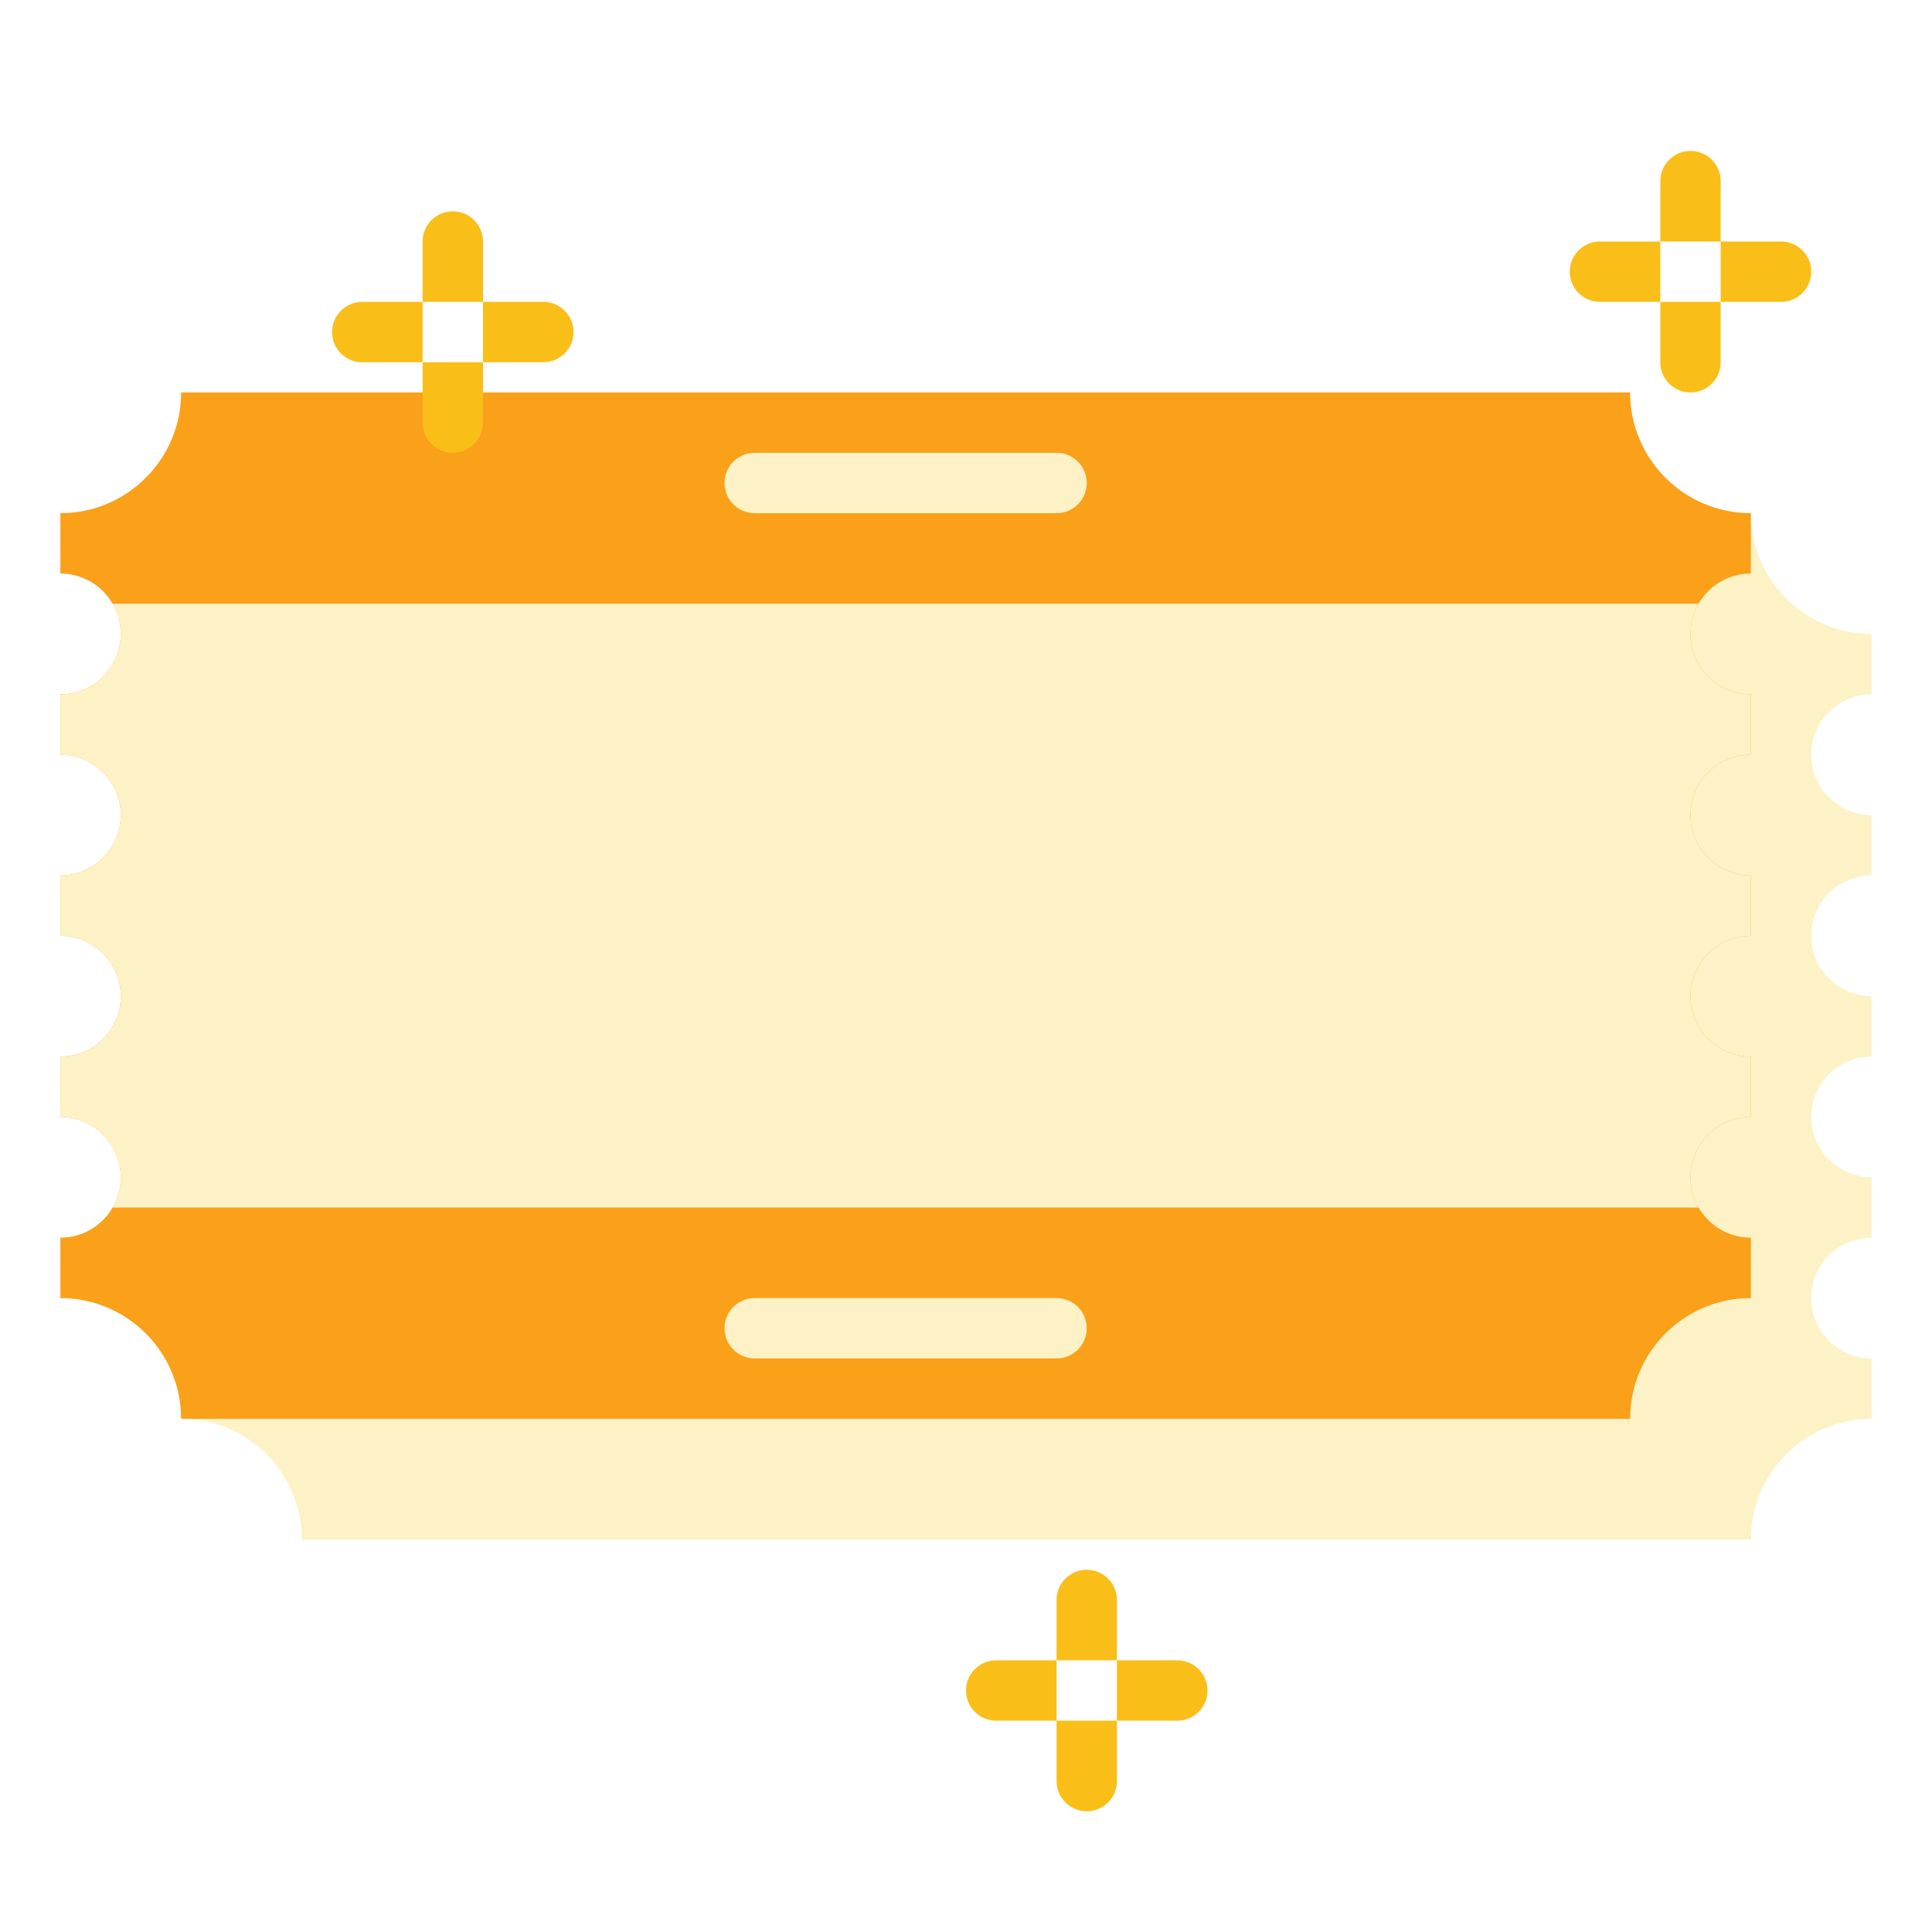
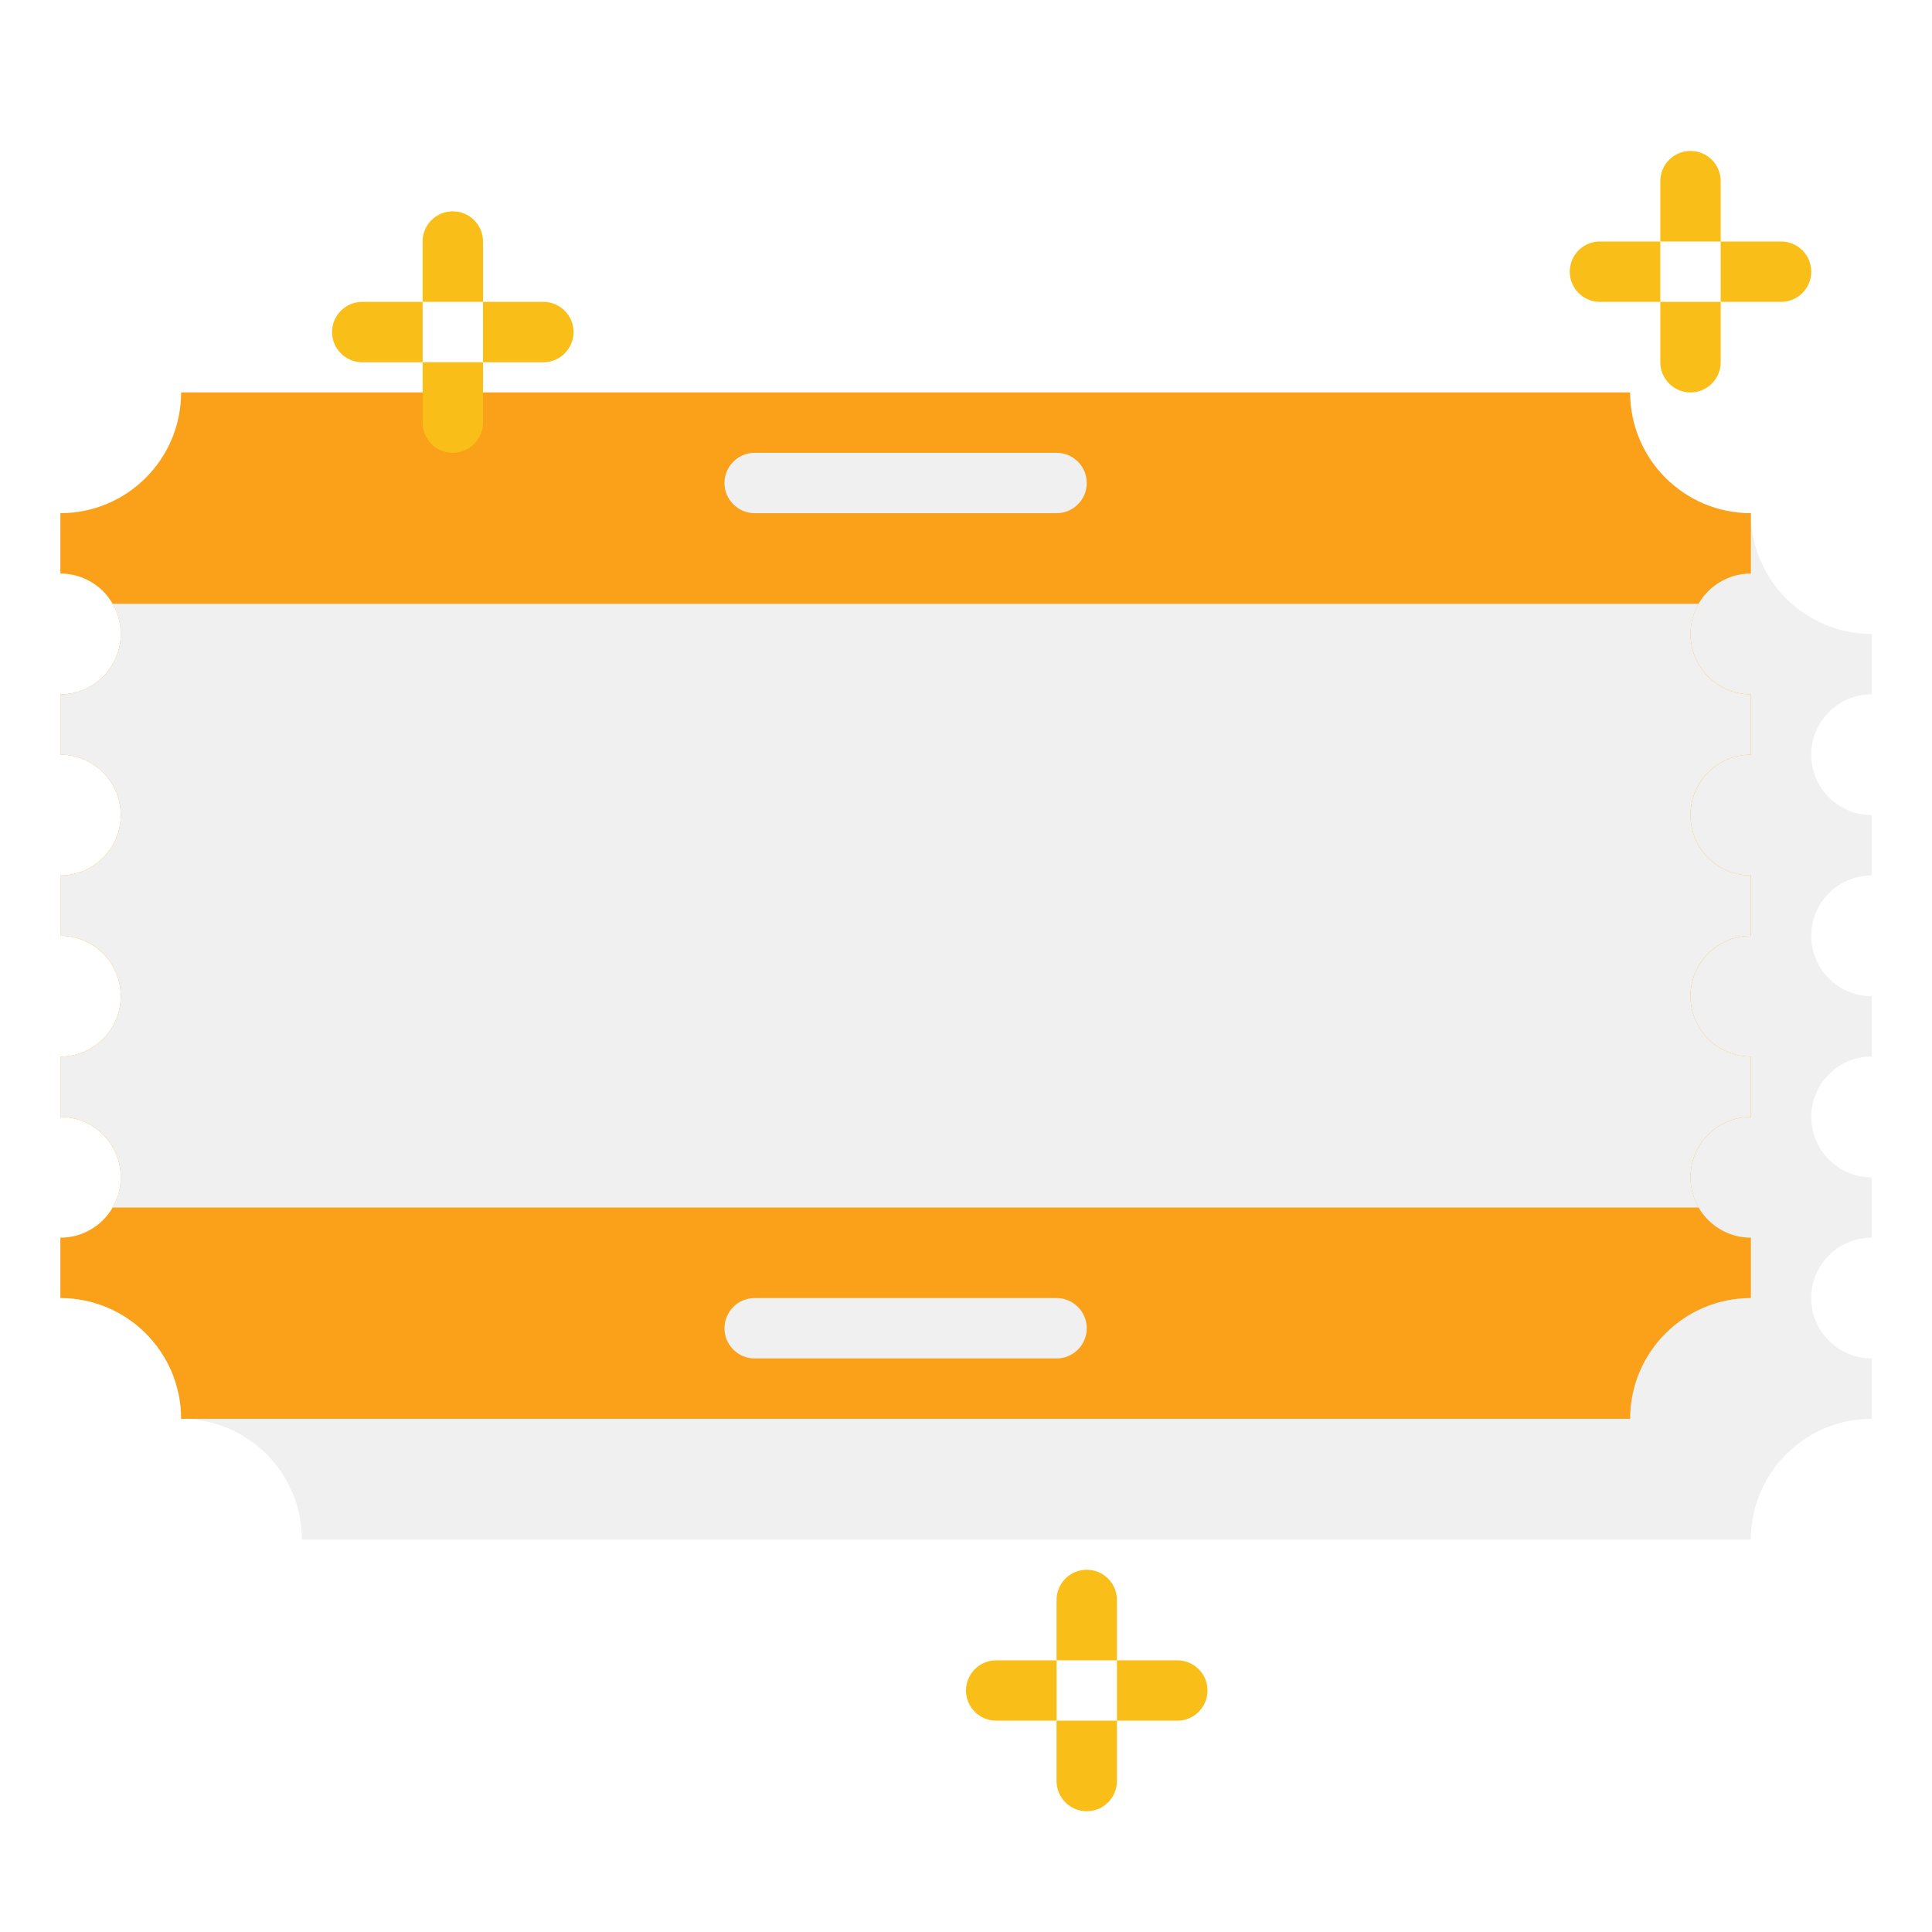
<svg xmlns="http://www.w3.org/2000/svg" version="1.1" width="512" height="512" x="0" y="0" viewBox="0 0 512 512" style="enable-background:new 0 0 512 512" xml:space="preserve" class="">
  <g>
    <g>
      <g>
-         <path d="m480 344c0-8.836 7.163-16 16-16v-16c-8.837 0-16-7.164-16-16s7.163-16 16-16v-16c-8.837 0-16-7.164-16-16s7.163-16 16-16v-16c-8.837 0-16-7.164-16-16s7.163-16 16-16v-16c-17.673 0-32-14.327-32-32h-384c0 17.673-14.327 32-32 32v16c8.837 0 16 7.164 16 16s-7.163 16-16 16v16c8.837 0 16 7.164 16 16s-7.163 16-16 16v16c8.837 0 16 7.164 16 16s-7.163 16-16 16v16c8.837 0 16 7.164 16 16s-7.163 16-16 16v16c17.673 0 32 14.327 32 32h384c0-17.673 14.327-32 32-32v-16c-8.837 0-16-7.164-16-16z" fill="#fcf2c5" data-original="#f06423" style="" class="" />
+         <path d="m480 344c0-8.836 7.163-16 16-16v-16c-8.837 0-16-7.164-16-16s7.163-16 16-16v-16c-8.837 0-16-7.164-16-16s7.163-16 16-16v-16c-8.837 0-16-7.164-16-16s7.163-16 16-16v-16c-17.673 0-32-14.327-32-32h-384c0 17.673-14.327 32-32 32v16c8.837 0 16 7.164 16 16s-7.163 16-16 16v16c8.837 0 16 7.164 16 16s-7.163 16-16 16v16c8.837 0 16 7.164 16 16s-7.163 16-16 16v16c8.837 0 16 7.164 16 16s-7.163 16-16 16v16c17.673 0 32 14.327 32 32h384c0-17.673 14.327-32 32-32v-16c-8.837 0-16-7.164-16-16z" fill="#f0f0f0" data-original="#f06423" style="" class="" />
      </g>
      <g>
        <path d="m448 312c0-8.836 7.163-16 16-16v-16c-8.837 0-16-7.164-16-16s7.163-16 16-16v-16c-8.837 0-16-7.164-16-16s7.163-16 16-16v-16c-8.837 0-16-7.164-16-16s7.163-16 16-16v-16c-17.673 0-32-14.327-32-32h-384c0 17.673-14.327 32-32 32v16c8.837 0 16 7.164 16 16s-7.163 16-16 16v16c8.837 0 16 7.164 16 16s-7.163 16-16 16v16c8.837 0 16 7.164 16 16s-7.163 16-16 16v16c8.837 0 16 7.164 16 16s-7.163 16-16 16v16c17.673 0 32 14.327 32 32h384c0-17.673 14.327-32 32-32v-16c-8.837 0-16-7.164-16-16z" fill="#faa019" data-original="#faa019" style="" class="" />
      </g>
      <g>
-         <path d="m32 312c0 2.918-.794 5.645-2.158 8h420.316c-1.364-2.355-2.158-5.082-2.158-8 0-8.836 7.163-16 16-16v-16c-8.837 0-16-7.164-16-16s7.163-16 16-16v-16c-8.837 0-16-7.164-16-16s7.163-16 16-16v-16c-8.837 0-16-7.164-16-16 0-2.918.794-5.645 2.158-8h-420.316c1.364 2.355 2.158 5.082 2.158 8 0 8.836-7.163 16-16 16v16c8.837 0 16 7.164 16 16s-7.163 16-16 16v16c8.837 0 16 7.164 16 16s-7.163 16-16 16v16c8.837 0 16 7.164 16 16z" fill="#fcf2c5" data-original="#fcf2c5" style="" class="" />
+         <path d="m32 312c0 2.918-.794 5.645-2.158 8h420.316c-1.364-2.355-2.158-5.082-2.158-8 0-8.836 7.163-16 16-16v-16c-8.837 0-16-7.164-16-16s7.163-16 16-16v-16c-8.837 0-16-7.164-16-16s7.163-16 16-16v-16c-8.837 0-16-7.164-16-16 0-2.918.794-5.645 2.158-8h-420.316c1.364 2.355 2.158 5.082 2.158 8 0 8.836-7.163 16-16 16v16c8.837 0 16 7.164 16 16s-7.163 16-16 16v16c8.837 0 16 7.164 16 16s-7.163 16-16 16v16c8.837 0 16 7.164 16 16z" fill="#f0f0f0" data-original="#f0f0f0" style="" class="" />
      </g>
      <g fill="#f06423">
-         <path d="m112 192h-32c-4.418 0-8 3.582-8 8s3.582 8 8 8h8v72c0 4.418 3.582 8 8 8s8-3.582 8-8v-72h8c4.418 0 8-3.582 8-8s-3.582-8-8-8z" fill="#fcf2c5" data-original="#f06423" style="" class="" />
-         <path d="m400 192h-32c-4.418 0-8 3.582-8 8s3.582 8 8 8h8v72c0 4.418 3.582 8 8 8s8-3.582 8-8v-72h8c4.418 0 8-3.582 8-8s-3.582-8-8-8z" fill="#fcf2c5" data-original="#f06423" style="" class="" />
-         <path d="m144 192c-4.418 0-8 3.582-8 8v80c0 4.418 3.582 8 8 8s8-3.582 8-8v-80c0-4.418-3.582-8-8-8z" fill="#fcf2c5" data-original="#f06423" style="" class="" />
-         <path d="m192 208c4.411 0 8 3.589 8 8 0 4.418 3.582 8 8 8s8-3.582 8-8c0-13.234-10.766-24-24-24s-24 10.766-24 24v48c0 13.234 10.766 24 24 24s24-10.766 24-24c0-4.418-3.582-8-8-8s-8 3.582-8 8c0 4.411-3.589 8-8 8s-8-3.589-8-8v-48c0-4.411 3.589-8 8-8z" fill="#fcf2c5" data-original="#f06423" style="" class="" />
-         <path d="m262.723 216.958 14.077-10.558c3.535-2.651 4.251-7.666 1.6-11.2-2.65-3.535-7.664-4.251-11.2-1.6l-19.2 14.4v-8c0-4.418-3.582-8-8-8s-8 3.582-8 8v80c0 4.418 3.582 8 8 8s8-3.582 8-8v-48h8c4.411 0 8 3.589 8 8v40c0 4.418 3.582 8 8 8s8-3.582 8-8v-40c0-10.901-7.305-20.128-17.277-23.042z" fill="#fcf2c5" data-original="#f06423" style="" class="" />
-         <path d="m336 208c4.418 0 8-3.582 8-8s-3.582-8-8-8h-32c-4.418 0-8 3.582-8 8v80c0 4.418 3.582 8 8 8h32c4.418 0 8-3.582 8-8s-3.582-8-8-8h-24v-40h16c4.418 0 8-3.582 8-8s-3.582-8-8-8h-16v-8z" fill="#fcf2c5" data-original="#f06423" style="" class="" />
+         <path d="m112 192h-32c-4.418 0-8 3.582-8 8s3.582 8 8 8h8v72c0 4.418 3.582 8 8 8s8-3.582 8-8v-72h8c4.418 0 8-3.582 8-8s-3.582-8-8-8z" fill="#f0f0f0" data-original="#f06423" style="" class="" />
+         <path d="m400 192h-32c-4.418 0-8 3.582-8 8s3.582 8 8 8h8v72c0 4.418 3.582 8 8 8s8-3.582 8-8v-72h8c4.418 0 8-3.582 8-8s-3.582-8-8-8z" fill="#f0f0f0" data-original="#f06423" style="" class="" />
+         <path d="m144 192c-4.418 0-8 3.582-8 8v80c0 4.418 3.582 8 8 8s8-3.582 8-8v-80c0-4.418-3.582-8-8-8z" fill="#f0f0f0" data-original="#f06423" style="" class="" />
+         <path d="m192 208c4.411 0 8 3.589 8 8 0 4.418 3.582 8 8 8s8-3.582 8-8c0-13.234-10.766-24-24-24s-24 10.766-24 24v48c0 13.234 10.766 24 24 24s24-10.766 24-24c0-4.418-3.582-8-8-8s-8 3.582-8 8c0 4.411-3.589 8-8 8s-8-3.589-8-8v-48c0-4.411 3.589-8 8-8z" fill="#f0f0f0" data-original="#f06423" style="" class="" />
+         <path d="m262.723 216.958 14.077-10.558c3.535-2.651 4.251-7.666 1.6-11.2-2.65-3.535-7.664-4.251-11.2-1.6l-19.2 14.4v-8c0-4.418-3.582-8-8-8s-8 3.582-8 8v80c0 4.418 3.582 8 8 8s8-3.582 8-8v-48h8c4.411 0 8 3.589 8 8v40c0 4.418 3.582 8 8 8s8-3.582 8-8v-40c0-10.901-7.305-20.128-17.277-23.042z" fill="#f0f0f0" data-original="#f06423" style="" class="" />
+         <path d="m336 208c4.418 0 8-3.582 8-8s-3.582-8-8-8h-32c-4.418 0-8 3.582-8 8v80c0 4.418 3.582 8 8 8h32c4.418 0 8-3.582 8-8s-3.582-8-8-8h-24v-40h16c4.418 0 8-3.582 8-8s-3.582-8-8-8h-16v-8z" fill="#f0f0f0" data-original="#f06423" style="" class="" />
      </g>
      <g>
-         <path d="m280 136h-80c-4.418 0-8-3.582-8-8s3.582-8 8-8h80c4.418 0 8 3.582 8 8s-3.582 8-8 8z" fill="#fcf2c5" data-original="#f06423" style="" class="" />
+         <path d="m280 136h-80c-4.418 0-8-3.582-8-8s3.582-8 8-8h80c4.418 0 8 3.582 8 8s-3.582 8-8 8z" fill="#f0f0f0" data-original="#f06423" style="" class="" />
      </g>
      <g>
-         <path d="m280 360h-80c-4.418 0-8-3.582-8-8s3.582-8 8-8h80c4.418 0 8 3.582 8 8s-3.582 8-8 8z" fill="#fcf2c5" data-original="#f06423" style="" class="" />
+         <path d="m280 360h-80c-4.418 0-8-3.582-8-8s3.582-8 8-8h80c4.418 0 8 3.582 8 8s-3.582 8-8 8z" fill="#f0f0f0" data-original="#f06423" style="" class="" />
      </g>
      <g>
        <g>
          <path d="m456 64h-16v-16c0-4.418 3.582-8 8-8 4.418 0 8 3.582 8 8z" fill="#fabe19" data-original="#fabe19" style="" />
        </g>
        <g>
          <path d="m480 72c0 4.418-3.582 8-8 8h-16v-16h16c4.418 0 8 3.582 8 8z" fill="#fabe19" data-original="#fabe19" style="" />
        </g>
        <g>
          <path d="m440 80h16v16c0 4.418-3.582 8-8 8-4.418 0-8-3.582-8-8z" fill="#fabe19" data-original="#fabe19" style="" />
        </g>
        <g>
          <path d="m416 72c0-4.418 3.582-8 8-8h16v16h-16c-4.418 0-8-3.582-8-8z" fill="#fabe19" data-original="#fabe19" style="" />
        </g>
      </g>
      <g>
        <g>
          <path d="m128 80h-16v-16c0-4.418 3.582-8 8-8 4.418 0 8 3.582 8 8z" fill="#fabe19" data-original="#fabe19" style="" />
        </g>
        <g>
          <path d="m152 88c0 4.418-3.582 8-8 8h-16v-16h16c4.418 0 8 3.582 8 8z" fill="#fabe19" data-original="#fabe19" style="" />
        </g>
        <g>
          <path d="m112 96h16v16c0 4.418-3.582 8-8 8-4.418 0-8-3.582-8-8z" fill="#fabe19" data-original="#fabe19" style="" />
        </g>
        <g>
          <path d="m88 88c0-4.418 3.582-8 8-8h16v16h-16c-4.418 0-8-3.582-8-8z" fill="#fabe19" data-original="#fabe19" style="" />
        </g>
      </g>
      <g>
        <g>
          <path d="m296 440h-16v-16c0-4.418 3.582-8 8-8 4.418 0 8 3.582 8 8z" fill="#fabe19" data-original="#fabe19" style="" />
        </g>
        <g>
          <path d="m320 448c0 4.418-3.582 8-8 8h-16v-16h16c4.418 0 8 3.582 8 8z" fill="#fabe19" data-original="#fabe19" style="" />
        </g>
        <g>
          <path d="m280 456h16v16c0 4.418-3.582 8-8 8-4.418 0-8-3.582-8-8z" fill="#fabe19" data-original="#fabe19" style="" />
        </g>
        <g>
          <path d="m256 448c0-4.418 3.582-8 8-8h16v16h-16c-4.418 0-8-3.582-8-8z" fill="#fabe19" data-original="#fabe19" style="" />
        </g>
      </g>
    </g>
  </g>
</svg>
